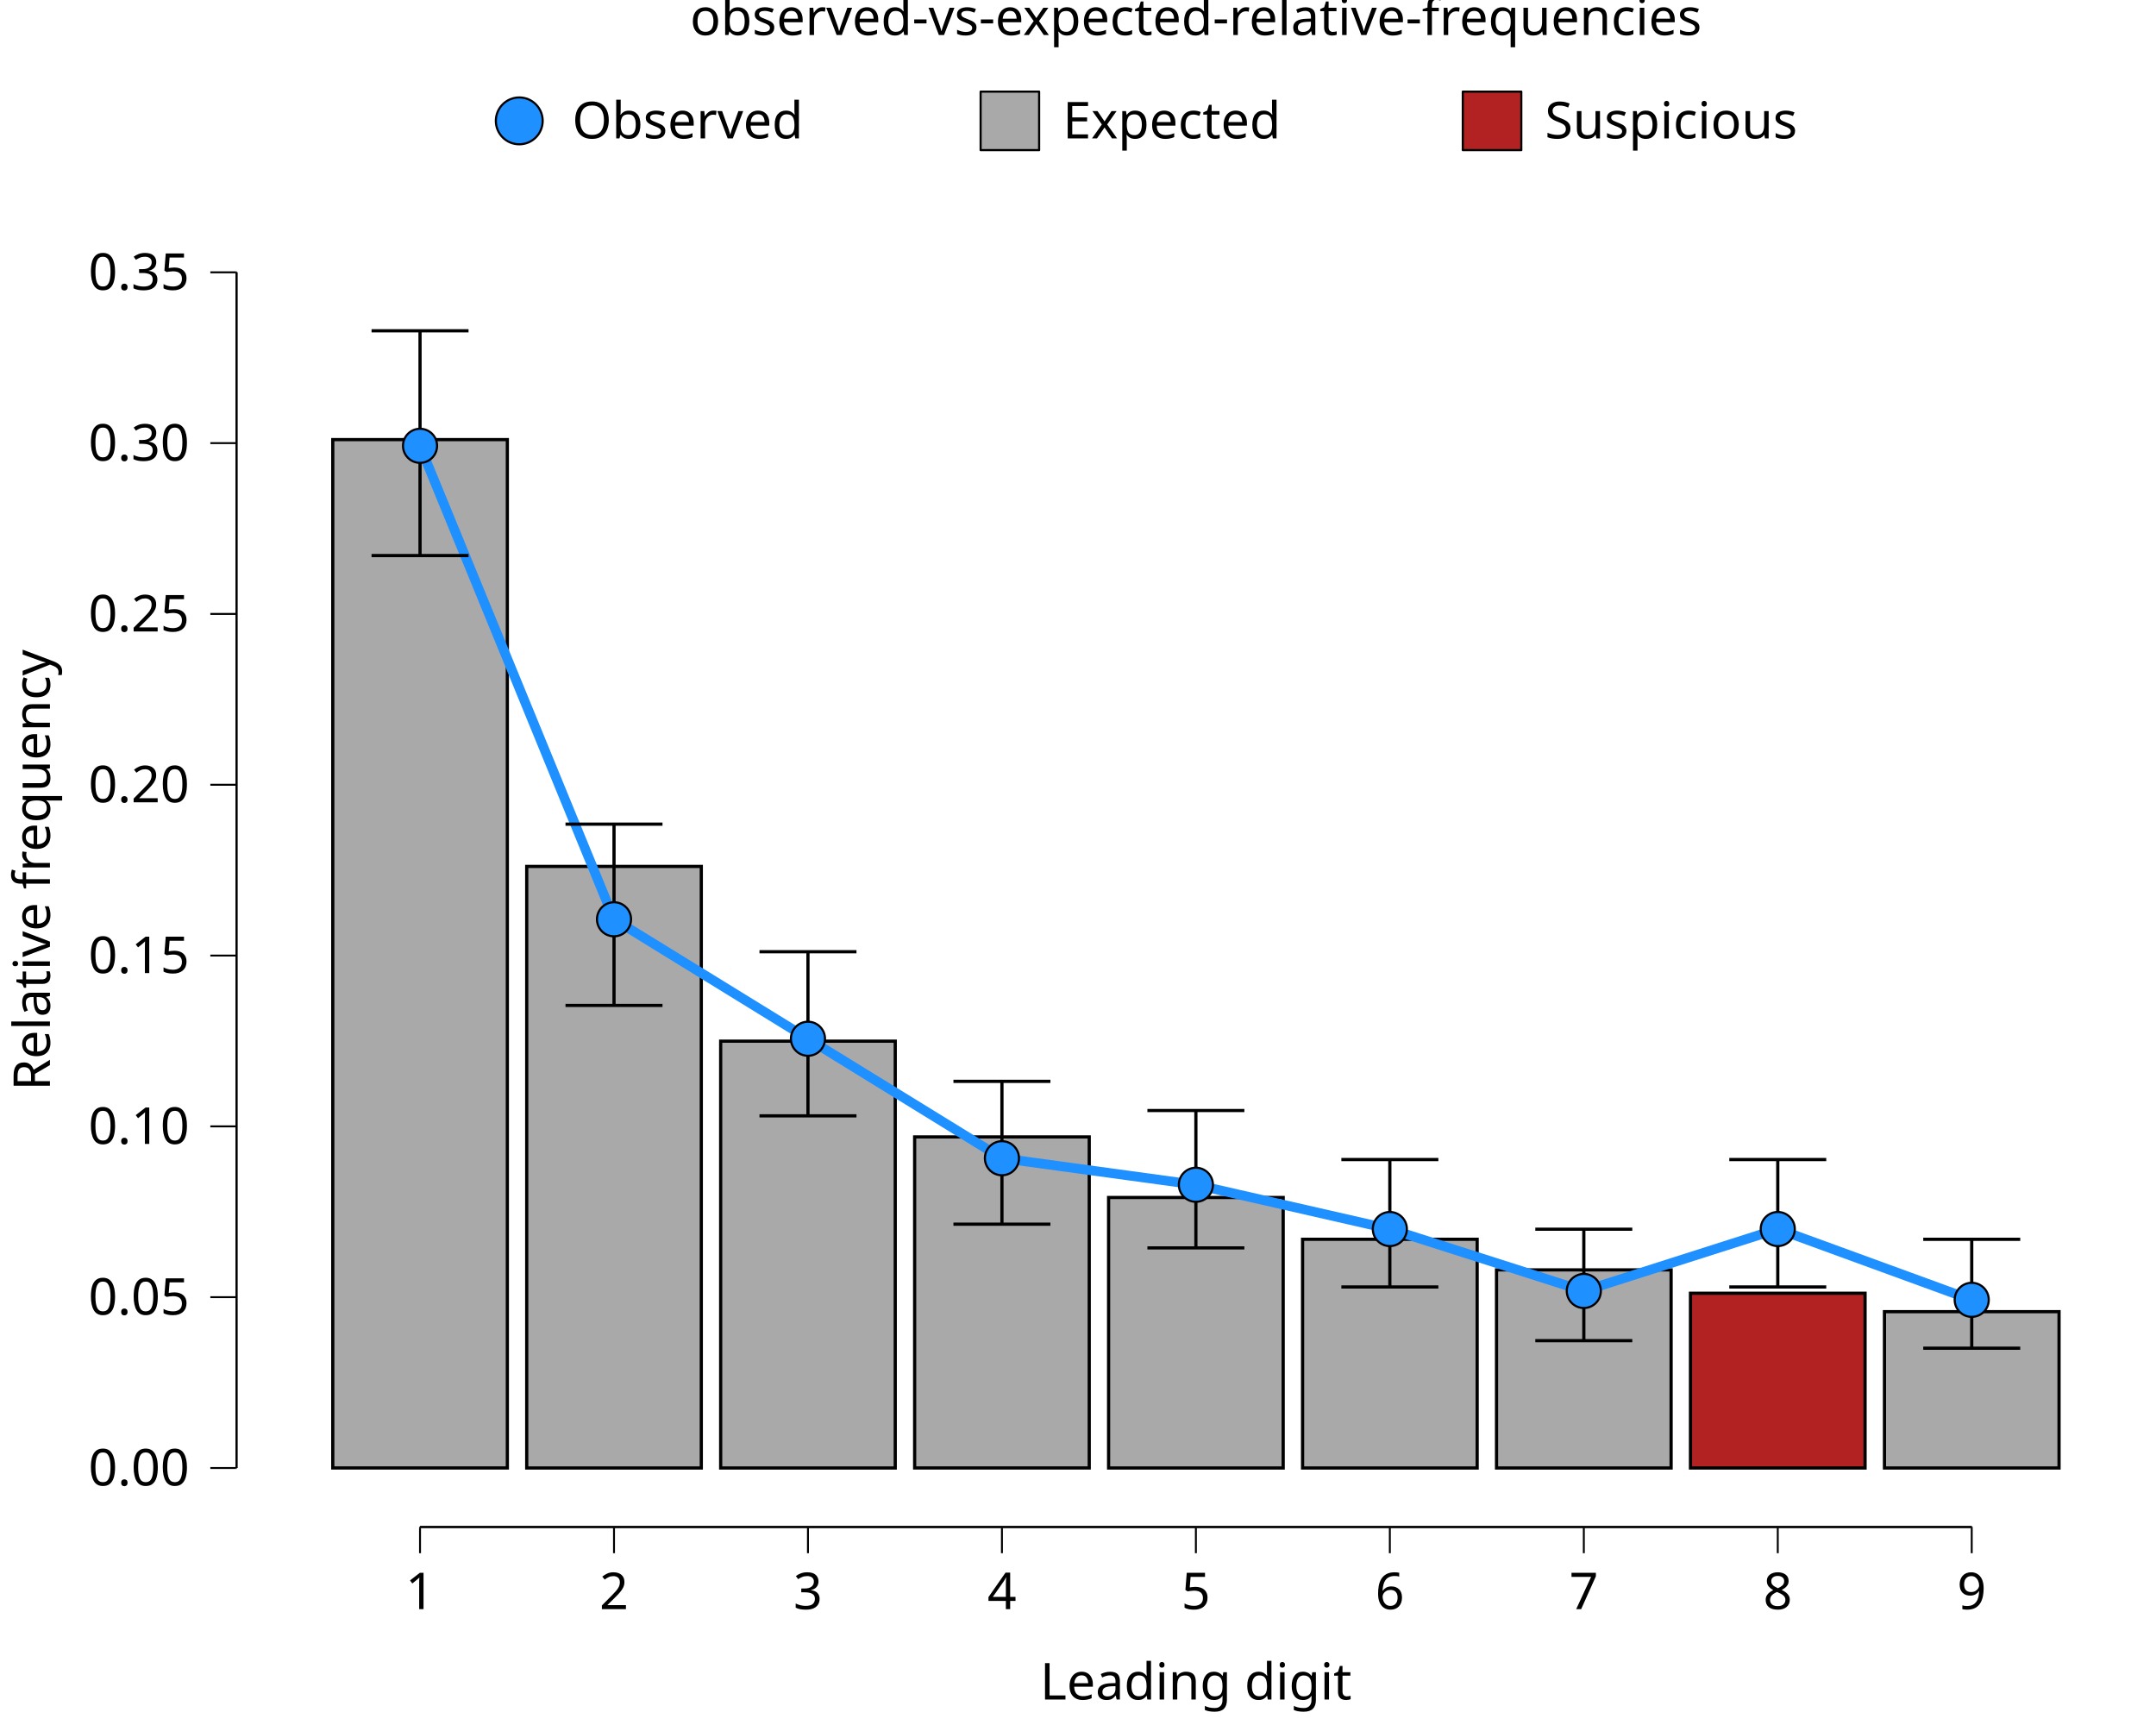
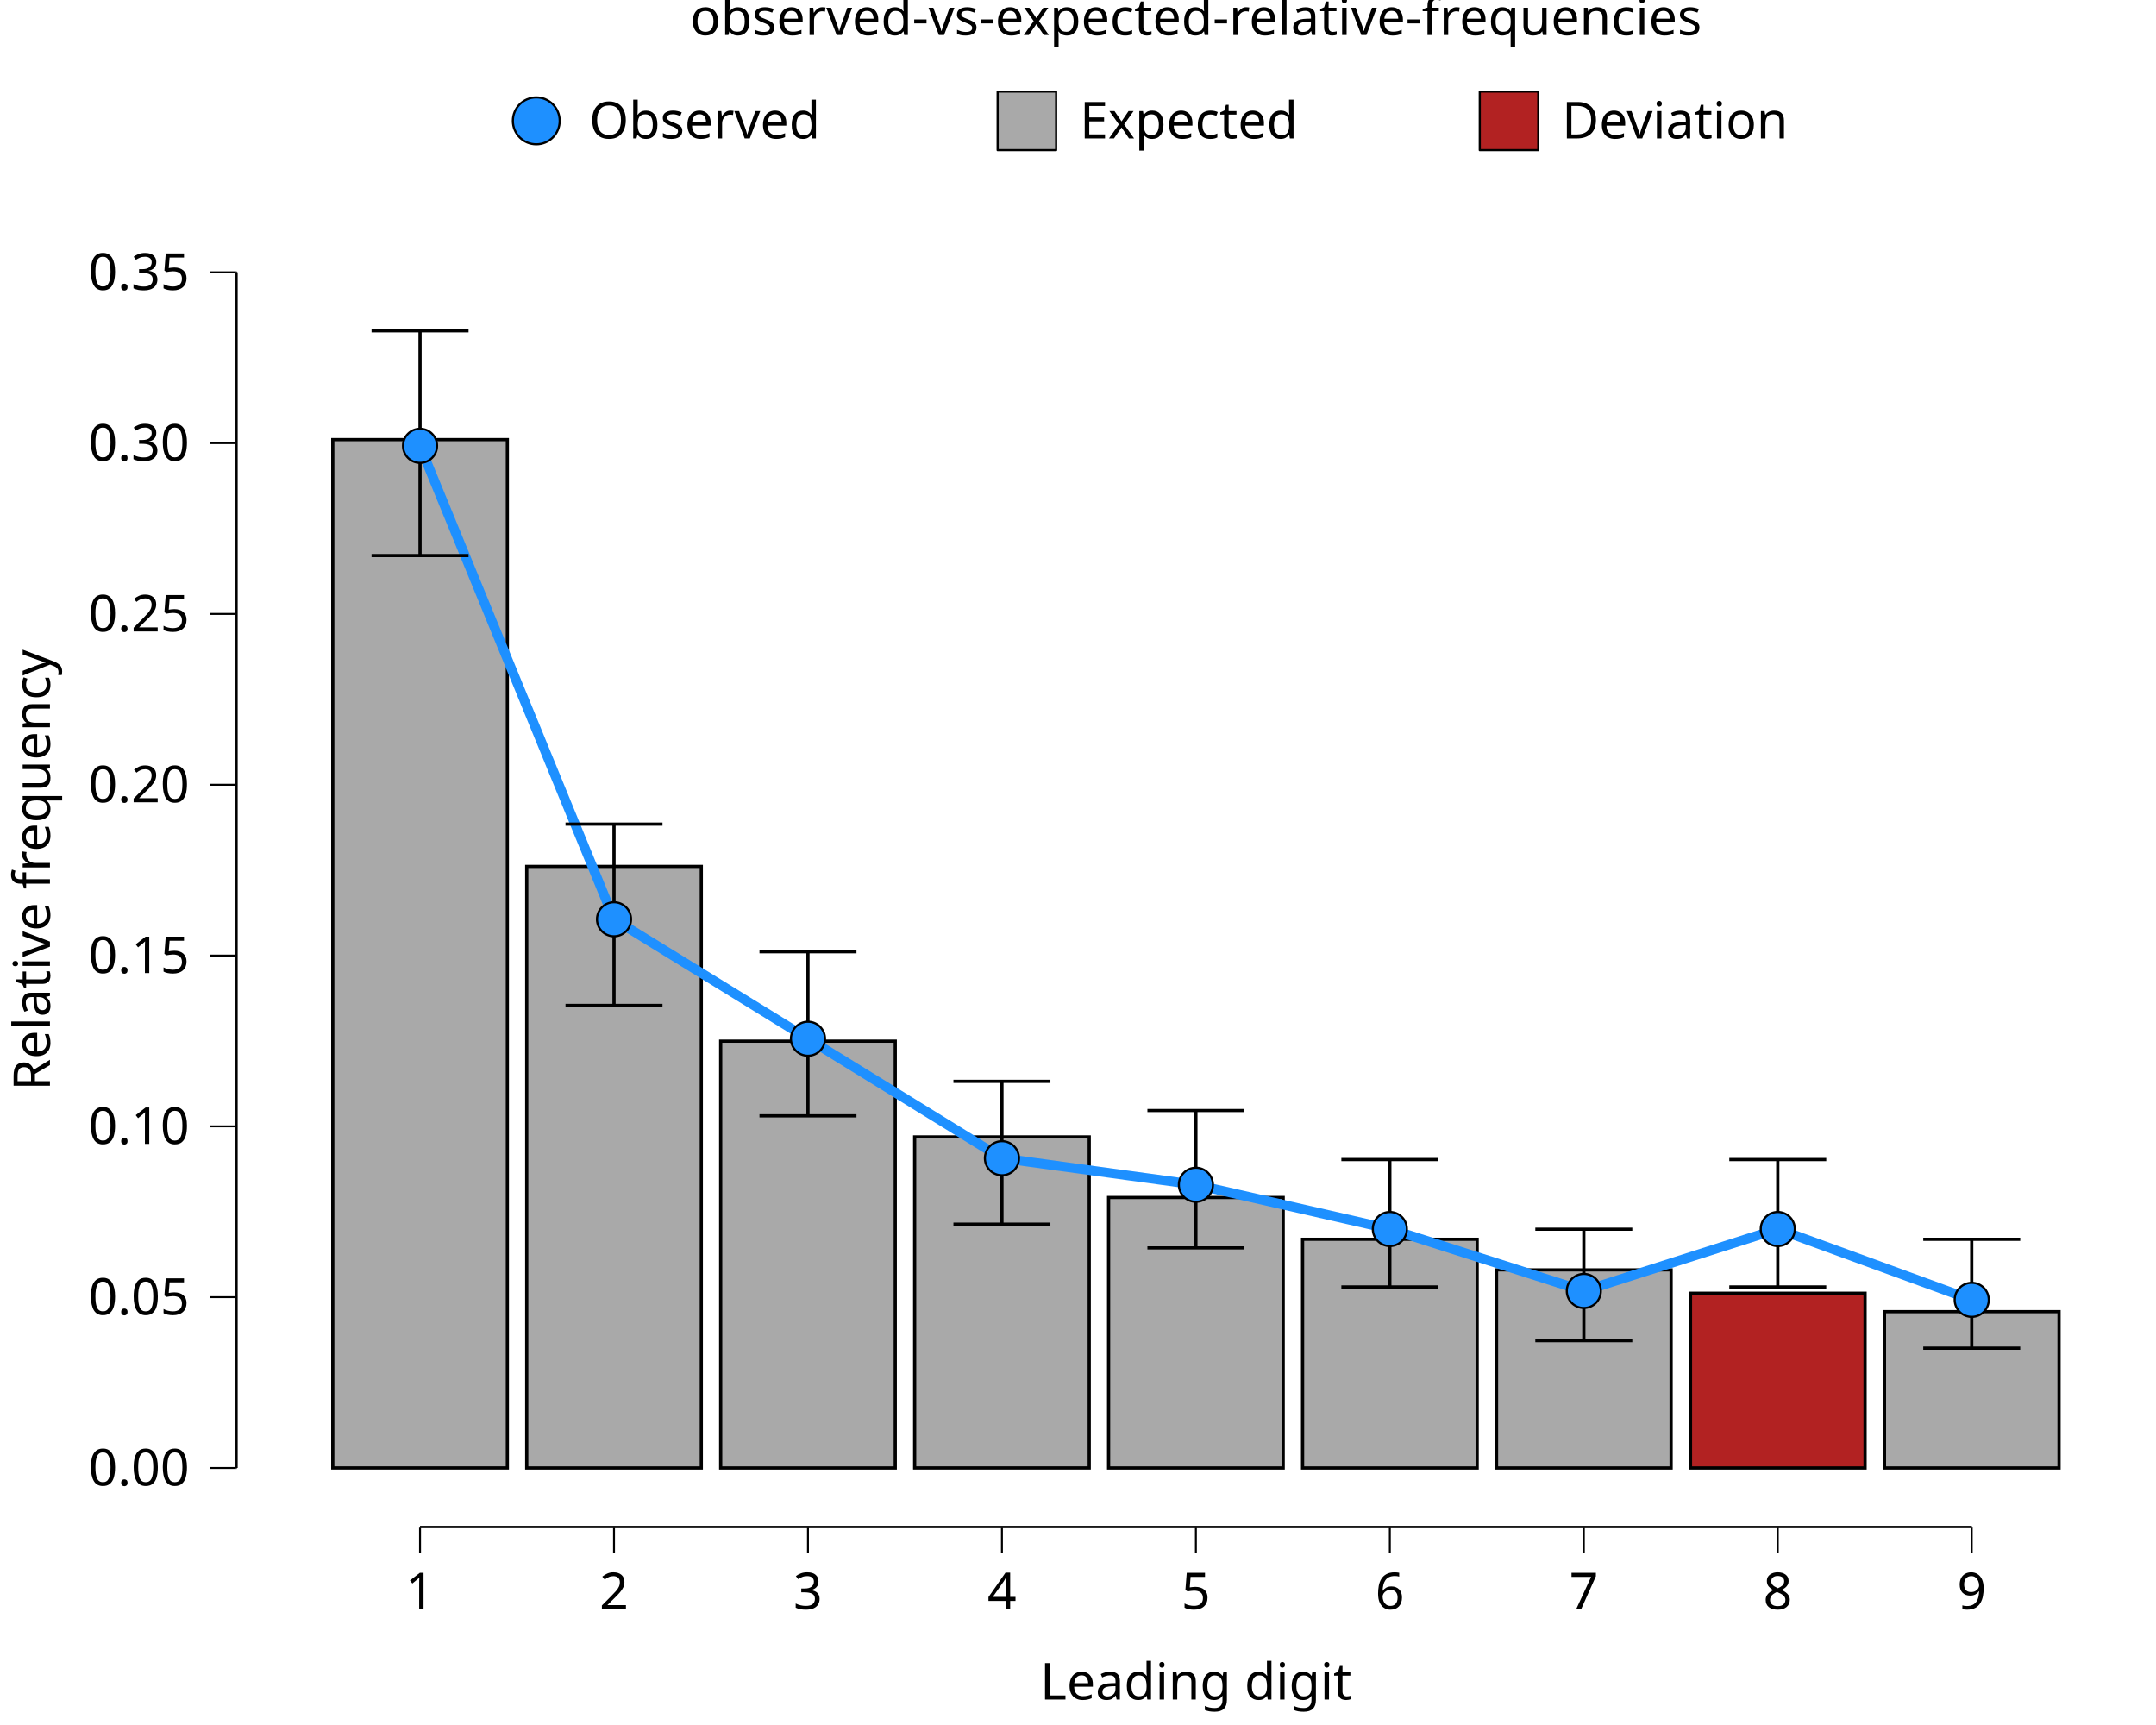
<svg xmlns="http://www.w3.org/2000/svg" class="svglite" data-engine-version="2.0" width="720.00pt" height="576.00pt" viewBox="0 0 720.00 576.00">
  <defs>
    <style type="text/css">
    .svglite line, .svglite polyline, .svglite polygon, .svglite path, .svglite rect, .svglite circle {
      fill: none;
      stroke: #000000;
      stroke-linecap: round;
      stroke-linejoin: round;
      stroke-miterlimit: 10.00;
    }
  </style>
  </defs>
  <rect width="100%" height="100%" style="stroke: none; fill: #FFFFFF;" />
  <defs>
    <clipPath id="cpMC4wMHw3MjAuMDB8MC4wMHw1NzYuMDA=">
      <rect x="0.00" y="0.00" width="720.00" height="576.00" />
    </clipPath>
  </defs>
  <g clip-path="url(#cpMC4wMHw3MjAuMDB8MC4wMHw1NzYuMDA=)">
    <rect x="-0" y="0.00" width="720.00" height="576.00" style="stroke-width: 10.67; stroke: none;" />
  </g>
  <defs>
    <clipPath id="cpNzguNzR8NzIwLjAwfDcwLjk3fDUxMC4xNA==">
      <rect x="78.74" y="70.97" width="641.26" height="439.17" />
    </clipPath>
  </defs>
  <g clip-path="url(#cpNzguNzR8NzIwLjAwfDcwLjk3fDUxMC4xNA==)">
    <rect x="78.74" y="70.97" width="641.26" height="439.17" style="stroke-width: 10.67; stroke: none;" />
    <circle cx="140.27" cy="490.18" r="1.95" style="stroke-width: 0.71; stroke: none;" />
    <circle cx="140.27" cy="490.18" r="1.95" style="stroke-width: 0.71; stroke: none;" />
    <circle cx="140.27" cy="490.18" r="1.95" style="stroke-width: 0.71; stroke: none;" />
    <rect x="111.13" y="146.79" width="58.30" height="343.38" style="stroke-width: 1.07; stroke-linecap: butt; stroke-linejoin: miter; fill: #A9A9A9;" />
    <rect x="175.90" y="289.31" width="58.30" height="200.87" style="stroke-width: 1.07; stroke-linecap: butt; stroke-linejoin: miter; fill: #A9A9A9;" />
    <rect x="240.67" y="347.66" width="58.30" height="142.52" style="stroke-width: 1.07; stroke-linecap: butt; stroke-linejoin: miter; fill: #A9A9A9;" />
    <rect x="305.45" y="379.63" width="58.30" height="110.54" style="stroke-width: 1.07; stroke-linecap: butt; stroke-linejoin: miter; fill: #A9A9A9;" />
    <rect x="370.22" y="399.86" width="58.30" height="90.32" style="stroke-width: 1.07; stroke-linecap: butt; stroke-linejoin: miter; fill: #A9A9A9;" />
    <rect x="435.00" y="413.81" width="58.30" height="76.37" style="stroke-width: 1.07; stroke-linecap: butt; stroke-linejoin: miter; fill: #A9A9A9;" />
    <rect x="499.77" y="424.03" width="58.30" height="66.15" style="stroke-width: 1.07; stroke-linecap: butt; stroke-linejoin: miter; fill: #A9A9A9;" />
    <rect x="564.54" y="431.83" width="58.30" height="58.35" style="stroke-width: 1.07; stroke-linecap: butt; stroke-linejoin: miter; fill: #B22222;" />
    <rect x="629.32" y="437.98" width="58.30" height="52.20" style="stroke-width: 1.07; stroke-linecap: butt; stroke-linejoin: miter; fill: #A9A9A9;" />
    <polyline points="140.27,148.86 205.05,306.96 269.82,346.85 334.60,386.75 399.37,395.61 464.14,410.39 528.92,431.07 593.69,410.39 658.46,434.03 " style="stroke-width: 3.20; stroke: #1E90FF; stroke-linecap: butt;" />
    <polyline points="124.08,110.45 156.47,110.45 " style="stroke-width: 1.07; stroke-linecap: butt;" />
    <polyline points="140.27,110.45 140.27,185.51 " style="stroke-width: 1.07; stroke-linecap: butt;" />
    <polyline points="124.08,185.51 156.47,185.51 " style="stroke-width: 1.07; stroke-linecap: butt;" />
    <polyline points="188.85,275.20 221.24,275.20 " style="stroke-width: 1.07; stroke-linecap: butt;" />
    <polyline points="205.05,275.20 205.05,335.72 " style="stroke-width: 1.07; stroke-linecap: butt;" />
    <polyline points="188.85,335.72 221.24,335.72 " style="stroke-width: 1.07; stroke-linecap: butt;" />
    <polyline points="253.63,317.80 286.02,317.80 " style="stroke-width: 1.07; stroke-linecap: butt;" />
    <polyline points="269.82,317.80 269.82,372.59 " style="stroke-width: 1.07; stroke-linecap: butt;" />
    <polyline points="253.63,372.59 286.02,372.59 " style="stroke-width: 1.07; stroke-linecap: butt;" />
    <polyline points="318.40,361.08 350.79,361.08 " style="stroke-width: 1.07; stroke-linecap: butt;" />
    <polyline points="334.60,361.08 334.60,408.77 " style="stroke-width: 1.07; stroke-linecap: butt;" />
    <polyline points="318.40,408.77 350.79,408.77 " style="stroke-width: 1.07; stroke-linecap: butt;" />
    <polyline points="383.18,370.82 415.56,370.82 " style="stroke-width: 1.07; stroke-linecap: butt;" />
    <polyline points="399.37,370.82 399.37,416.69 " style="stroke-width: 1.07; stroke-linecap: butt;" />
    <polyline points="383.18,416.69 415.56,416.69 " style="stroke-width: 1.07; stroke-linecap: butt;" />
    <polyline points="447.95,387.19 480.34,387.19 " style="stroke-width: 1.07; stroke-linecap: butt;" />
    <polyline points="464.14,387.19 464.14,429.74 " style="stroke-width: 1.07; stroke-linecap: butt;" />
    <polyline points="447.95,429.74 480.34,429.74 " style="stroke-width: 1.07; stroke-linecap: butt;" />
    <polyline points="512.72,410.45 545.11,410.45 " style="stroke-width: 1.07; stroke-linecap: butt;" />
    <polyline points="528.92,410.45 528.92,447.66 " style="stroke-width: 1.07; stroke-linecap: butt;" />
    <polyline points="512.72,447.66 545.11,447.66 " style="stroke-width: 1.07; stroke-linecap: butt;" />
    <polyline points="577.50,387.19 609.88,387.19 " style="stroke-width: 1.07; stroke-linecap: butt;" />
    <polyline points="593.69,387.19 593.69,429.74 " style="stroke-width: 1.07; stroke-linecap: butt;" />
    <polyline points="577.50,429.74 609.88,429.74 " style="stroke-width: 1.07; stroke-linecap: butt;" />
    <polyline points="642.27,413.82 674.66,413.82 " style="stroke-width: 1.07; stroke-linecap: butt;" />
    <polyline points="658.46,413.82 658.46,450.18 " style="stroke-width: 1.07; stroke-linecap: butt;" />
    <polyline points="642.27,450.18 674.66,450.18 " style="stroke-width: 1.07; stroke-linecap: butt;" />
    <circle cx="140.27" cy="148.86" r="5.69" style="stroke-width: 0.71; fill: #1E90FF;" />
    <circle cx="205.05" cy="306.96" r="5.69" style="stroke-width: 0.71; fill: #1E90FF;" />
    <circle cx="269.82" cy="346.85" r="5.69" style="stroke-width: 0.71; fill: #1E90FF;" />
    <circle cx="334.60" cy="386.75" r="5.69" style="stroke-width: 0.71; fill: #1E90FF;" />
    <circle cx="399.37" cy="395.61" r="5.69" style="stroke-width: 0.71; fill: #1E90FF;" />
    <circle cx="464.14" cy="410.39" r="5.69" style="stroke-width: 0.71; fill: #1E90FF;" />
    <circle cx="528.92" cy="431.07" r="5.69" style="stroke-width: 0.71; fill: #1E90FF;" />
    <circle cx="593.69" cy="410.39" r="5.69" style="stroke-width: 0.71; fill: #1E90FF;" />
    <circle cx="658.46" cy="434.03" r="5.69" style="stroke-width: 0.71; fill: #1E90FF;" />
    <line x1="78.74" y1="490.18" x2="78.74" y2="90.93" style="stroke-width: 1.07; stroke-linecap: butt;" />
    <line x1="78.74" y1="490.18" x2="78.74" y2="90.93" style="stroke-width: 1.07; stroke-linecap: butt;" />
    <line x1="78.74" y1="490.18" x2="78.74" y2="90.93" style="stroke-width: 1.07; stroke-linecap: butt;" />
    <line x1="140.27" y1="510.14" x2="658.46" y2="510.14" style="stroke-width: 1.07; stroke-linecap: butt;" />
    <line x1="140.27" y1="510.14" x2="658.46" y2="510.14" style="stroke-width: 1.07; stroke-linecap: butt;" />
    <line x1="140.27" y1="510.14" x2="658.46" y2="510.14" style="stroke-width: 1.07; stroke-linecap: butt;" />
    <line x1="139.96" y1="510.14" x2="658.78" y2="510.14" style="stroke-width: 0.64; stroke-linecap: butt;" />
    <line x1="78.74" y1="490.50" x2="78.74" y2="90.62" style="stroke-width: 0.64; stroke-linecap: butt;" />
    <rect x="78.74" y="70.97" width="641.26" height="439.17" style="stroke-width: 0.00; stroke: none;" />
  </g>
  <g clip-path="url(#cpMC4wMHw3MjAuMDB8MC4wMHw1NzYuMDA=)">
    <polyline points="78.74,510.14 78.74,70.97 " style="stroke-width: 0.00; stroke: none; stroke-linecap: butt;" />
    <text x="63.26" y="496.03" text-anchor="end" style="font-size: 17.00px; font-family: sans;" textLength="33.09px" lengthAdjust="spacingAndGlyphs">0.00</text>
    <text x="63.26" y="438.99" text-anchor="end" style="font-size: 17.00px; font-family: sans;" textLength="33.09px" lengthAdjust="spacingAndGlyphs">0.05</text>
    <text x="63.26" y="381.96" text-anchor="end" style="font-size: 17.00px; font-family: sans;" textLength="33.09px" lengthAdjust="spacingAndGlyphs">0.10</text>
    <text x="63.26" y="324.92" text-anchor="end" style="font-size: 17.00px; font-family: sans;" textLength="33.09px" lengthAdjust="spacingAndGlyphs">0.15</text>
    <text x="63.26" y="267.89" text-anchor="end" style="font-size: 17.00px; font-family: sans;" textLength="33.09px" lengthAdjust="spacingAndGlyphs">0.20</text>
    <text x="63.26" y="210.85" text-anchor="end" style="font-size: 17.00px; font-family: sans;" textLength="33.09px" lengthAdjust="spacingAndGlyphs">0.25</text>
    <text x="63.26" y="153.82" text-anchor="end" style="font-size: 17.00px; font-family: sans;" textLength="33.09px" lengthAdjust="spacingAndGlyphs">0.30</text>
    <text x="63.26" y="96.78" text-anchor="end" style="font-size: 17.00px; font-family: sans;" textLength="33.09px" lengthAdjust="spacingAndGlyphs">0.35</text>
    <polyline points="70.24,490.18 78.74,490.18 " style="stroke-width: 0.64; stroke-linecap: butt;" />
    <polyline points="70.24,433.14 78.74,433.14 " style="stroke-width: 0.64; stroke-linecap: butt;" />
    <polyline points="70.24,376.11 78.74,376.11 " style="stroke-width: 0.64; stroke-linecap: butt;" />
    <polyline points="70.24,319.07 78.74,319.07 " style="stroke-width: 0.64; stroke-linecap: butt;" />
    <polyline points="70.24,262.04 78.74,262.04 " style="stroke-width: 0.64; stroke-linecap: butt;" />
    <polyline points="70.24,205.00 78.74,205.00 " style="stroke-width: 0.64; stroke-linecap: butt;" />
    <polyline points="70.24,147.97 78.74,147.97 " style="stroke-width: 0.64; stroke-linecap: butt;" />
    <polyline points="70.24,90.93 78.74,90.93 " style="stroke-width: 0.64; stroke-linecap: butt;" />
    <polyline points="78.74,510.14 720.00,510.14 " style="stroke-width: 0.00; stroke: none; stroke-linecap: butt;" />
    <polyline points="140.27,518.64 140.27,510.14 " style="stroke-width: 0.64; stroke-linecap: butt;" />
    <polyline points="205.05,518.64 205.05,510.14 " style="stroke-width: 0.64; stroke-linecap: butt;" />
    <polyline points="269.82,518.64 269.82,510.14 " style="stroke-width: 0.64; stroke-linecap: butt;" />
    <polyline points="334.60,518.64 334.60,510.14 " style="stroke-width: 0.64; stroke-linecap: butt;" />
    <polyline points="399.37,518.64 399.37,510.14 " style="stroke-width: 0.64; stroke-linecap: butt;" />
    <polyline points="464.14,518.64 464.14,510.14 " style="stroke-width: 0.64; stroke-linecap: butt;" />
    <polyline points="528.92,518.64 528.92,510.14 " style="stroke-width: 0.64; stroke-linecap: butt;" />
    <polyline points="593.69,518.64 593.69,510.14 " style="stroke-width: 0.64; stroke-linecap: butt;" />
    <polyline points="658.46,518.64 658.46,510.14 " style="stroke-width: 0.64; stroke-linecap: butt;" />
    <text x="140.27" y="537.32" text-anchor="middle" style="font-size: 17.00px; font-family: sans;" textLength="9.46px" lengthAdjust="spacingAndGlyphs">1</text>
    <text x="205.05" y="537.32" text-anchor="middle" style="font-size: 17.00px; font-family: sans;" textLength="9.46px" lengthAdjust="spacingAndGlyphs">2</text>
    <text x="269.82" y="537.32" text-anchor="middle" style="font-size: 17.00px; font-family: sans;" textLength="9.46px" lengthAdjust="spacingAndGlyphs">3</text>
    <text x="334.60" y="537.32" text-anchor="middle" style="font-size: 17.00px; font-family: sans;" textLength="9.46px" lengthAdjust="spacingAndGlyphs">4</text>
    <text x="399.37" y="537.32" text-anchor="middle" style="font-size: 17.00px; font-family: sans;" textLength="9.46px" lengthAdjust="spacingAndGlyphs">5</text>
    <text x="464.14" y="537.32" text-anchor="middle" style="font-size: 17.00px; font-family: sans;" textLength="9.46px" lengthAdjust="spacingAndGlyphs">6</text>
    <text x="528.92" y="537.32" text-anchor="middle" style="font-size: 17.00px; font-family: sans;" textLength="9.46px" lengthAdjust="spacingAndGlyphs">7</text>
    <text x="593.69" y="537.32" text-anchor="middle" style="font-size: 17.00px; font-family: sans;" textLength="9.46px" lengthAdjust="spacingAndGlyphs">8</text>
    <text x="658.46" y="537.32" text-anchor="middle" style="font-size: 17.00px; font-family: sans;" textLength="9.46px" lengthAdjust="spacingAndGlyphs">9</text>
    <text x="399.37" y="567.49" text-anchor="middle" style="font-size: 17.00px; font-family: sans;" textLength="96.41px" lengthAdjust="spacingAndGlyphs">Leading digit</text>
    <text transform="translate(16.68,290.56) rotate(-90)" text-anchor="middle" style="font-size: 17.00px; font-family: sans;" textLength="140.82px" lengthAdjust="spacingAndGlyphs">Relative frequency</text>
-     <rect x="145.29" y="20.71" width="508.16" height="39.31" style="stroke-width: 0.75; stroke: none;" />
-     <rect x="145.29" y="20.71" width="508.16" height="39.31" style="stroke-width: 10.67; stroke: none;" />
-     <rect x="159.24" y="26.19" width="28.35" height="28.35" style="stroke-width: 10.67; stroke: none;" />
-     <circle cx="173.41" cy="40.36" r="7.82" style="stroke-width: 0.71; fill: #1E90FF;" />
-     <rect x="323.08" y="26.19" width="28.35" height="28.35" style="stroke-width: 10.67; stroke: none;" />
-     <rect x="327.48" y="30.59" width="19.54" height="19.54" style="stroke-width: 0.71; fill: #A9A9A9;" />
-     <rect x="484.09" y="26.19" width="28.35" height="28.35" style="stroke-width: 10.67; stroke: none;" />
-     <rect x="488.50" y="30.59" width="19.54" height="19.54" style="stroke-width: 0.71; fill: #B22222;" />
-     <text x="191.07" y="46.21" style="font-size: 17.00px; font-family: sans;" textLength="73.73px" lengthAdjust="spacingAndGlyphs">Observed</text>
-     <text x="354.91" y="46.21" style="font-size: 17.00px; font-family: sans;" textLength="70.90px" lengthAdjust="spacingAndGlyphs">Expected</text>
-     <text x="515.93" y="46.21" style="font-size: 17.00px; font-family: sans;" textLength="82.23px" lengthAdjust="spacingAndGlyphs">Suspicious</text>
+     <rect x="150.97" y="20.71" width="496.81" height="39.31" style="stroke-width: 0.75; stroke: none;" />
+     <rect x="150.97" y="20.71" width="496.81" height="39.31" style="stroke-width: 10.67; stroke: none;" />
+     <rect x="164.91" y="26.19" width="28.35" height="28.35" style="stroke-width: 10.67; stroke: none;" />
+     <circle cx="179.09" cy="40.36" r="7.82" style="stroke-width: 0.71; fill: #1E90FF;" />
+     <rect x="328.75" y="26.19" width="28.35" height="28.35" style="stroke-width: 10.67; stroke: none;" />
+     <rect x="333.16" y="30.59" width="19.54" height="19.54" style="stroke-width: 0.71; fill: #A9A9A9;" />
+     <rect x="489.77" y="26.19" width="28.35" height="28.35" style="stroke-width: 10.67; stroke: none;" />
+     <rect x="494.17" y="30.59" width="19.54" height="19.54" style="stroke-width: 0.71; fill: #B22222;" />
+     <text x="196.75" y="46.21" style="font-size: 17.00px; font-family: sans;" textLength="73.73px" lengthAdjust="spacingAndGlyphs">Observed</text>
+     <text x="360.59" y="46.21" style="font-size: 17.00px; font-family: sans;" textLength="70.90px" lengthAdjust="spacingAndGlyphs">Expected</text>
+     <text x="521.60" y="46.21" style="font-size: 17.00px; font-family: sans;" textLength="70.88px" lengthAdjust="spacingAndGlyphs">Deviation</text>
    <text x="399.37" y="11.70" text-anchor="middle" style="font-size: 17.00px; font-family: sans;" textLength="321.33px" lengthAdjust="spacingAndGlyphs">observed-vs-expected-relative-frequencies</text>
  </g>
</svg>
